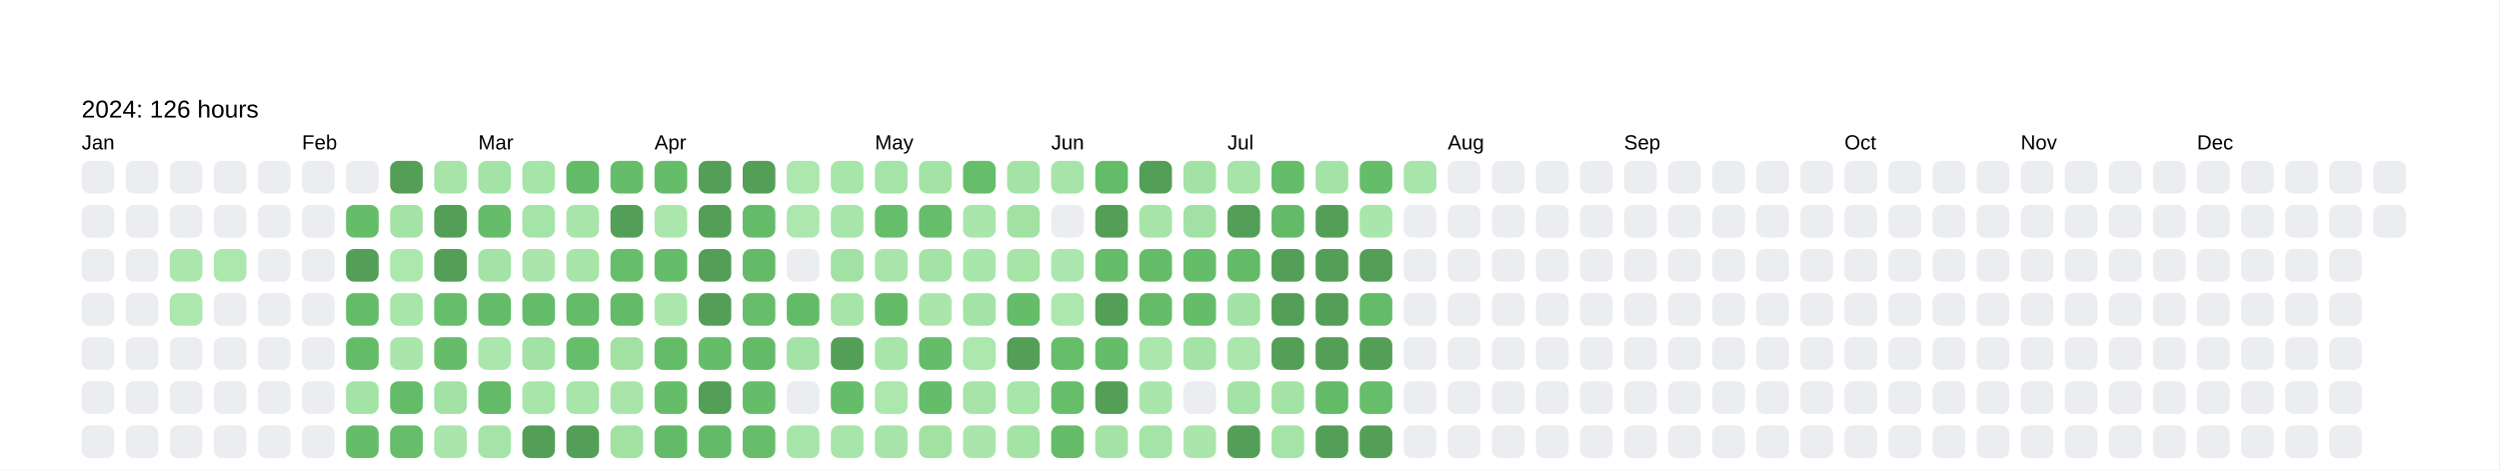
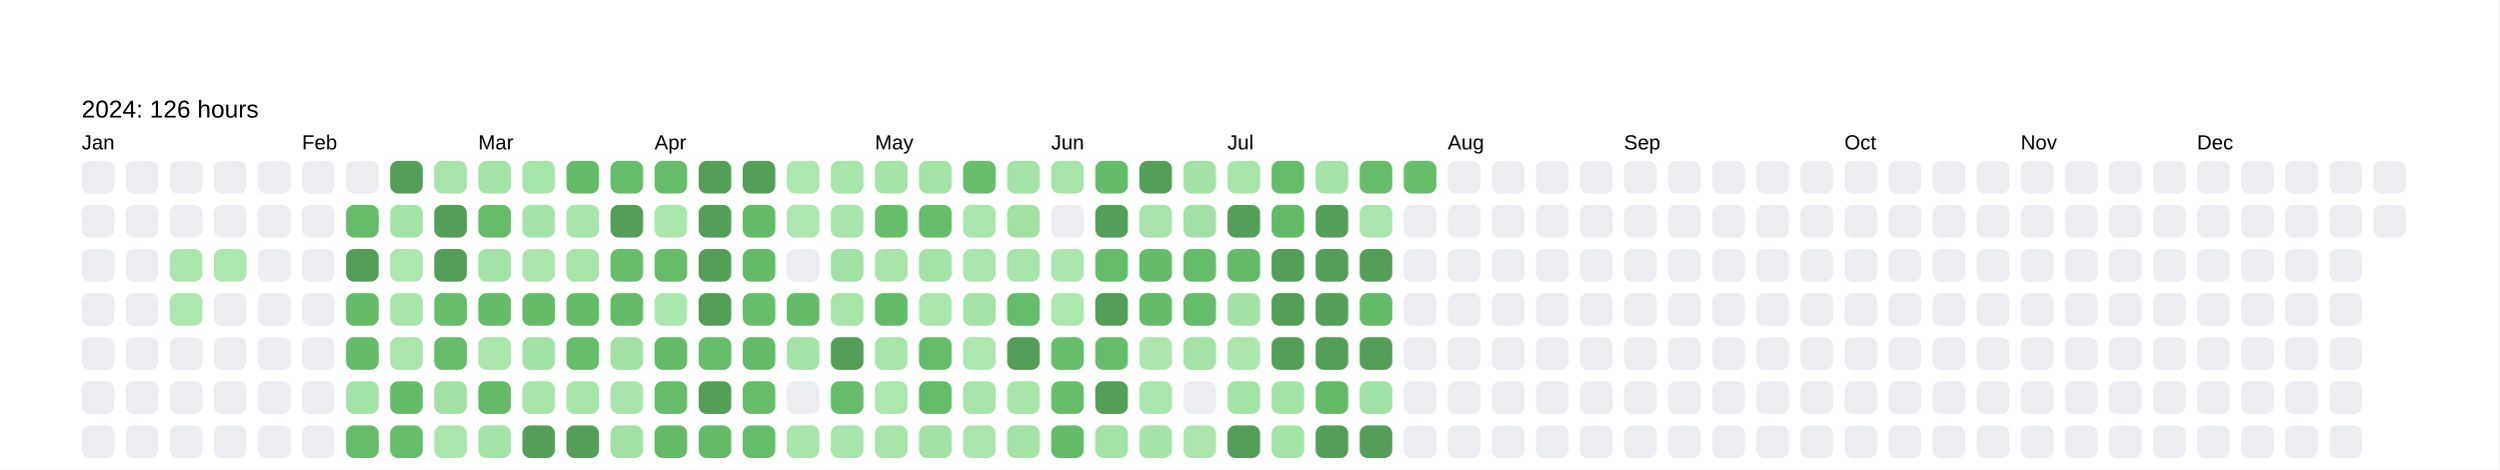
<svg xmlns="http://www.w3.org/2000/svg" baseProfile="full" height="57.5mm" version="1.1" viewBox="0,0,306.2,57.5" width="306.2mm">
  <defs />
  <rect fill="#FFFFFF" height="57.5" width="306.2" x="0" y="0" />
  <text fill="#000000" style="font-size:6px; font-family:Arial; font-weight:bold;" x="10" y="10" />
  <text fill="#000000" style="font-size:3px; font-family:Arial;" x="10" y="14.4">2024: 126 hours</text>
  <text fill="#000000" style="font-size:2.5px; font-family:Arial" x="10" y="18.3">Jan</text>
  <rect fill="#EBEDF0" height="4" rx="1" ry="1" width="4" x="10" y="19.7" />
  <rect fill="#EBEDF0" height="4" rx="1" ry="1" width="4" x="10" y="25.1" />
  <rect fill="#EBEDF0" height="4" rx="1" ry="1" width="4" x="10" y="30.5" />
  <rect fill="#EBEDF0" height="4" rx="1" ry="1" width="4" x="10" y="35.9" />
  <rect fill="#EBEDF0" height="4" rx="1" ry="1" width="4" x="10" y="41.3" />
  <rect fill="#EBEDF0" height="4" rx="1" ry="1" width="4" x="10" y="46.7" />
  <rect fill="#EBEDF0" height="4" rx="1" ry="1" width="4" x="10" y="52.1" />
  <rect fill="#EBEDF0" height="4" rx="1" ry="1" width="4" x="15.4" y="19.7" />
  <rect fill="#EBEDF0" height="4" rx="1" ry="1" width="4" x="15.4" y="25.1" />
  <rect fill="#EBEDF0" height="4" rx="1" ry="1" width="4" x="15.4" y="30.5" />
  <rect fill="#EBEDF0" height="4" rx="1" ry="1" width="4" x="15.4" y="35.9" />
  <rect fill="#EBEDF0" height="4" rx="1" ry="1" width="4" x="15.4" y="41.3" />
  <rect fill="#EBEDF0" height="4" rx="1" ry="1" width="4" x="15.4" y="46.7" />
  <rect fill="#EBEDF0" height="4" rx="1" ry="1" width="4" x="15.4" y="52.1" />
  <rect fill="#EBEDF0" height="4" rx="1" ry="1" width="4" x="20.8" y="19.7" />
  <rect fill="#EBEDF0" height="4" rx="1" ry="1" width="4" x="20.8" y="25.1" />
  <rect fill="#abe7ad" height="4" rx="1" ry="1" width="4" x="20.8" y="30.5" />
  <rect fill="#ace7ae" height="4" rx="1" ry="1" width="4" x="20.8" y="35.9" />
  <rect fill="#EBEDF0" height="4" rx="1" ry="1" width="4" x="20.8" y="41.3" />
  <rect fill="#EBEDF0" height="4" rx="1" ry="1" width="4" x="20.8" y="46.7" />
  <rect fill="#EBEDF0" height="4" rx="1" ry="1" width="4" x="20.8" y="52.1" />
  <rect fill="#EBEDF0" height="4" rx="1" ry="1" width="4" x="26.2" y="19.7" />
  <rect fill="#EBEDF0" height="4" rx="1" ry="1" width="4" x="26.2" y="25.1" />
  <rect fill="#ace7ae" height="4" rx="1" ry="1" width="4" x="26.2" y="30.5" />
  <rect fill="#EBEDF0" height="4" rx="1" ry="1" width="4" x="26.2" y="35.9" />
  <rect fill="#EBEDF0" height="4" rx="1" ry="1" width="4" x="26.2" y="41.3" />
  <rect fill="#EBEDF0" height="4" rx="1" ry="1" width="4" x="26.2" y="46.7" />
  <rect fill="#EBEDF0" height="4" rx="1" ry="1" width="4" x="26.2" y="52.1" />
  <rect fill="#EBEDF0" height="4" rx="1" ry="1" width="4" x="31.6" y="19.7" />
  <rect fill="#EBEDF0" height="4" rx="1" ry="1" width="4" x="31.6" y="25.1" />
  <rect fill="#EBEDF0" height="4" rx="1" ry="1" width="4" x="31.6" y="30.5" />
  <rect fill="#EBEDF0" height="4" rx="1" ry="1" width="4" x="31.6" y="35.9" />
  <rect fill="#EBEDF0" height="4" rx="1" ry="1" width="4" x="31.6" y="41.3" />
  <rect fill="#EBEDF0" height="4" rx="1" ry="1" width="4" x="31.6" y="46.7" />
  <rect fill="#EBEDF0" height="4" rx="1" ry="1" width="4" x="31.6" y="52.1" />
  <text fill="#000000" style="font-size:2.5px; font-family:Arial" x="37.0" y="18.3">Feb</text>
  <rect fill="#EBEDF0" height="4" rx="1" ry="1" width="4" x="37.0" y="19.7" />
  <rect fill="#EBEDF0" height="4" rx="1" ry="1" width="4" x="37.0" y="25.1" />
  <rect fill="#EBEDF0" height="4" rx="1" ry="1" width="4" x="37.0" y="30.5" />
  <rect fill="#EBEDF0" height="4" rx="1" ry="1" width="4" x="37.0" y="35.9" />
  <rect fill="#EBEDF0" height="4" rx="1" ry="1" width="4" x="37.0" y="41.3" />
  <rect fill="#EBEDF0" height="4" rx="1" ry="1" width="4" x="37.0" y="46.7" />
  <rect fill="#EBEDF0" height="4" rx="1" ry="1" width="4" x="37.0" y="52.1" />
  <rect fill="#EBEDF0" height="4" rx="1" ry="1" width="4" x="42.4" y="19.7" />
  <rect fill="#65bc69" height="4" rx="1" ry="1" width="4" x="42.4" y="25.1" />
  <rect fill="#549F57" height="4" rx="1" ry="1" width="4" x="42.4" y="30.5" />
  <rect fill="#64bc68" height="4" rx="1" ry="1" width="4" x="42.4" y="35.9" />
  <rect fill="#64bc69" height="4" rx="1" ry="1" width="4" x="42.4" y="41.3" />
  <rect fill="#a4e3a6" height="4" rx="1" ry="1" width="4" x="42.4" y="46.7" />
  <rect fill="#65bd6a" height="4" rx="1" ry="1" width="4" x="42.4" y="52.1" />
  <rect fill="#549F57" height="4" rx="1" ry="1" width="4" x="47.8" y="19.7" />
  <rect fill="#a4e3a6" height="4" rx="1" ry="1" width="4" x="47.8" y="25.1" />
  <rect fill="#ace7ae" height="4" rx="1" ry="1" width="4" x="47.8" y="30.5" />
  <rect fill="#a7e5a9" height="4" rx="1" ry="1" width="4" x="47.8" y="35.9" />
  <rect fill="#aae6ac" height="4" rx="1" ry="1" width="4" x="47.8" y="41.3" />
  <rect fill="#64bc69" height="4" rx="1" ry="1" width="4" x="47.8" y="46.7" />
  <rect fill="#66bd6a" height="4" rx="1" ry="1" width="4" x="47.8" y="52.1" />
  <rect fill="#a6e4a8" height="4" rx="1" ry="1" width="4" x="53.2" y="19.7" />
  <rect fill="#549F57" height="4" rx="1" ry="1" width="4" x="53.2" y="25.1" />
  <rect fill="#549F57" height="4" rx="1" ry="1" width="4" x="53.2" y="30.5" />
  <rect fill="#66be6b" height="4" rx="1" ry="1" width="4" x="53.2" y="35.9" />
  <rect fill="#65bd6a" height="4" rx="1" ry="1" width="4" x="53.2" y="41.3" />
  <rect fill="#a2e2a4" height="4" rx="1" ry="1" width="4" x="53.2" y="46.7" />
  <rect fill="#aae6ac" height="4" rx="1" ry="1" width="4" x="53.2" y="52.1" />
  <text fill="#000000" style="font-size:2.5px; font-family:Arial" x="58.6" y="18.3">Mar</text>
  <rect fill="#a3e3a5" height="4" rx="1" ry="1" width="4" x="58.6" y="19.7" />
  <rect fill="#65bd6a" height="4" rx="1" ry="1" width="4" x="58.6" y="25.1" />
  <rect fill="#a3e3a5" height="4" rx="1" ry="1" width="4" x="58.6" y="30.5" />
  <rect fill="#64bc69" height="4" rx="1" ry="1" width="4" x="58.6" y="35.9" />
  <rect fill="#abe7ad" height="4" rx="1" ry="1" width="4" x="58.6" y="41.3" />
  <rect fill="#63bb68" height="4" rx="1" ry="1" width="4" x="58.6" y="46.7" />
  <rect fill="#a5e4a7" height="4" rx="1" ry="1" width="4" x="58.6" y="52.1" />
  <rect fill="#a6e5a9" height="4" rx="1" ry="1" width="4" x="64" y="19.7" />
  <rect fill="#a5e4a8" height="4" rx="1" ry="1" width="4" x="64" y="25.1" />
  <rect fill="#aae6ac" height="4" rx="1" ry="1" width="4" x="64" y="30.5" />
  <rect fill="#64bc68" height="4" rx="1" ry="1" width="4" x="64" y="35.9" />
  <rect fill="#a2e2a4" height="4" rx="1" ry="1" width="4" x="64" y="41.3" />
  <rect fill="#a7e5a9" height="4" rx="1" ry="1" width="4" x="64" y="46.7" />
  <rect fill="#549F57" height="4" rx="1" ry="1" width="4" x="64" y="52.1" />
  <rect fill="#63bb68" height="4" rx="1" ry="1" width="4" x="69.4" y="19.7" />
  <rect fill="#a8e5aa" height="4" rx="1" ry="1" width="4" x="69.4" y="25.1" />
  <rect fill="#a6e4a8" height="4" rx="1" ry="1" width="4" x="69.4" y="30.5" />
  <rect fill="#64bb68" height="4" rx="1" ry="1" width="4" x="69.4" y="35.9" />
  <rect fill="#66be6a" height="4" rx="1" ry="1" width="4" x="69.4" y="41.3" />
  <rect fill="#a7e5a9" height="4" rx="1" ry="1" width="4" x="69.4" y="46.7" />
  <rect fill="#549F57" height="4" rx="1" ry="1" width="4" x="69.4" y="52.1" />
  <rect fill="#65bd6a" height="4" rx="1" ry="1" width="4" x="74.8" y="19.7" />
  <rect fill="#549F57" height="4" rx="1" ry="1" width="4" x="74.8" y="25.1" />
  <rect fill="#66be6b" height="4" rx="1" ry="1" width="4" x="74.8" y="30.5" />
  <rect fill="#63bb68" height="4" rx="1" ry="1" width="4" x="74.8" y="35.9" />
  <rect fill="#a1e2a3" height="4" rx="1" ry="1" width="4" x="74.8" y="41.3" />
  <rect fill="#a9e5ab" height="4" rx="1" ry="1" width="4" x="74.8" y="46.7" />
  <rect fill="#a1e2a3" height="4" rx="1" ry="1" width="4" x="74.8" y="52.1" />
  <text fill="#000000" style="font-size:2.5px; font-family:Arial" x="80.2" y="18.3">Apr</text>
  <rect fill="#65bd6a" height="4" rx="1" ry="1" width="4" x="80.2" y="19.7" />
  <rect fill="#abe6ad" height="4" rx="1" ry="1" width="4" x="80.2" y="25.1" />
  <rect fill="#65bd69" height="4" rx="1" ry="1" width="4" x="80.2" y="30.5" />
  <rect fill="#abe7ad" height="4" rx="1" ry="1" width="4" x="80.2" y="35.9" />
  <rect fill="#64bc69" height="4" rx="1" ry="1" width="4" x="80.2" y="41.3" />
  <rect fill="#65bd6a" height="4" rx="1" ry="1" width="4" x="80.2" y="46.7" />
  <rect fill="#63bb68" height="4" rx="1" ry="1" width="4" x="80.2" y="52.1" />
  <rect fill="#549F57" height="4" rx="1" ry="1" width="4" x="85.6" y="19.7" />
  <rect fill="#549F57" height="4" rx="1" ry="1" width="4" x="85.6" y="25.1" />
  <rect fill="#549F57" height="4" rx="1" ry="1" width="4" x="85.6" y="30.5" />
  <rect fill="#549F57" height="4" rx="1" ry="1" width="4" x="85.6" y="35.9" />
  <rect fill="#65bc69" height="4" rx="1" ry="1" width="4" x="85.6" y="41.3" />
  <rect fill="#549F57" height="4" rx="1" ry="1" width="4" x="85.6" y="46.7" />
  <rect fill="#63bb68" height="4" rx="1" ry="1" width="4" x="85.6" y="52.1" />
  <rect fill="#549F57" height="4" rx="1" ry="1" width="4" x="91" y="19.7" />
  <rect fill="#64bc69" height="4" rx="1" ry="1" width="4" x="91" y="25.1" />
  <rect fill="#63bb68" height="4" rx="1" ry="1" width="4" x="91" y="30.5" />
  <rect fill="#66be6a" height="4" rx="1" ry="1" width="4" x="91" y="35.9" />
  <rect fill="#63bb68" height="4" rx="1" ry="1" width="4" x="91" y="41.3" />
  <rect fill="#65bd6a" height="4" rx="1" ry="1" width="4" x="91" y="46.7" />
  <rect fill="#66be6b" height="4" rx="1" ry="1" width="4" x="91" y="52.1" />
  <rect fill="#ace7ae" height="4" rx="1" ry="1" width="4" x="96.4" y="19.7" />
  <rect fill="#ace7ae" height="4" rx="1" ry="1" width="4" x="96.4" y="25.1" />
  <rect fill="#EBEDF0" height="4" rx="1" ry="1" width="4" x="96.4" y="30.5" />
  <rect fill="#63bb68" height="4" rx="1" ry="1" width="4" x="96.4" y="35.9" />
  <rect fill="#a4e3a6" height="4" rx="1" ry="1" width="4" x="96.4" y="41.3" />
  <rect fill="#EBEDF0" height="4" rx="1" ry="1" width="4" x="96.4" y="46.7" />
  <rect fill="#a7e5a9" height="4" rx="1" ry="1" width="4" x="96.4" y="52.1" />
  <rect fill="#a7e5a9" height="4" rx="1" ry="1" width="4" x="101.8" y="19.7" />
  <rect fill="#a7e5aa" height="4" rx="1" ry="1" width="4" x="101.8" y="25.1" />
  <rect fill="#a1e2a4" height="4" rx="1" ry="1" width="4" x="101.8" y="30.5" />
  <rect fill="#a6e4a8" height="4" rx="1" ry="1" width="4" x="101.8" y="35.9" />
  <rect fill="#549F57" height="4" rx="1" ry="1" width="4" x="101.8" y="41.3" />
  <rect fill="#65bd6a" height="4" rx="1" ry="1" width="4" x="101.8" y="46.7" />
  <rect fill="#a8e5aa" height="4" rx="1" ry="1" width="4" x="101.8" y="52.1" />
  <text fill="#000000" style="font-size:2.5px; font-family:Arial" x="107.2" y="18.3">May</text>
  <rect fill="#a5e4a7" height="4" rx="1" ry="1" width="4" x="107.2" y="19.7" />
  <rect fill="#66be6b" height="4" rx="1" ry="1" width="4" x="107.2" y="25.1" />
  <rect fill="#a9e5ab" height="4" rx="1" ry="1" width="4" x="107.2" y="30.5" />
  <rect fill="#63bb68" height="4" rx="1" ry="1" width="4" x="107.2" y="35.9" />
  <rect fill="#a7e5a9" height="4" rx="1" ry="1" width="4" x="107.2" y="41.3" />
  <rect fill="#ace7ae" height="4" rx="1" ry="1" width="4" x="107.2" y="46.7" />
  <rect fill="#a6e4a9" height="4" rx="1" ry="1" width="4" x="107.2" y="52.1" />
  <rect fill="#a3e3a5" height="4" rx="1" ry="1" width="4" x="112.6" y="19.7" />
  <rect fill="#66be6b" height="4" rx="1" ry="1" width="4" x="112.6" y="25.1" />
  <rect fill="#a3e3a6" height="4" rx="1" ry="1" width="4" x="112.6" y="30.5" />
  <rect fill="#aae6ac" height="4" rx="1" ry="1" width="4" x="112.6" y="35.9" />
  <rect fill="#65bd6a" height="4" rx="1" ry="1" width="4" x="112.6" y="41.3" />
  <rect fill="#65bd6a" height="4" rx="1" ry="1" width="4" x="112.6" y="46.7" />
  <rect fill="#a1e2a3" height="4" rx="1" ry="1" width="4" x="112.6" y="52.1" />
  <rect fill="#66be6b" height="4" rx="1" ry="1" width="4" x="118" y="19.7" />
  <rect fill="#a9e6ab" height="4" rx="1" ry="1" width="4" x="118" y="25.1" />
  <rect fill="#a9e6ab" height="4" rx="1" ry="1" width="4" x="118" y="30.5" />
  <rect fill="#a3e3a5" height="4" rx="1" ry="1" width="4" x="118" y="35.9" />
  <rect fill="#ace7ae" height="4" rx="1" ry="1" width="4" x="118" y="41.3" />
  <rect fill="#a6e4a8" height="4" rx="1" ry="1" width="4" x="118" y="46.7" />
  <rect fill="#aae6ac" height="4" rx="1" ry="1" width="4" x="118" y="52.1" />
  <rect fill="#a4e3a6" height="4" rx="1" ry="1" width="4" x="123.4" y="19.7" />
  <rect fill="#a1e2a3" height="4" rx="1" ry="1" width="4" x="123.4" y="25.1" />
  <rect fill="#a6e4a8" height="4" rx="1" ry="1" width="4" x="123.4" y="30.5" />
  <rect fill="#65bd6a" height="4" rx="1" ry="1" width="4" x="123.4" y="35.9" />
  <rect fill="#549F57" height="4" rx="1" ry="1" width="4" x="123.4" y="41.3" />
  <rect fill="#a7e5a9" height="4" rx="1" ry="1" width="4" x="123.4" y="46.7" />
  <rect fill="#a4e3a6" height="4" rx="1" ry="1" width="4" x="123.4" y="52.1" />
  <text fill="#000000" style="font-size:2.5px; font-family:Arial" x="128.8" y="18.3">Jun</text>
  <rect fill="#a6e4a9" height="4" rx="1" ry="1" width="4" x="128.8" y="19.7" />
  <rect fill="#EBEDF0" height="4" rx="1" ry="1" width="4" x="128.8" y="25.1" />
  <rect fill="#aae6ad" height="4" rx="1" ry="1" width="4" x="128.8" y="30.5" />
  <rect fill="#ace7ae" height="4" rx="1" ry="1" width="4" x="128.8" y="35.9" />
  <rect fill="#66bd6a" height="4" rx="1" ry="1" width="4" x="128.8" y="41.3" />
  <rect fill="#66be6b" height="4" rx="1" ry="1" width="4" x="128.8" y="46.7" />
  <rect fill="#64bc69" height="4" rx="1" ry="1" width="4" x="128.8" y="52.1" />
  <rect fill="#64bc69" height="4" rx="1" ry="1" width="4" x="134.2" y="19.7" />
  <rect fill="#549F57" height="4" rx="1" ry="1" width="4" x="134.2" y="25.1" />
  <rect fill="#65bd6a" height="4" rx="1" ry="1" width="4" x="134.2" y="30.5" />
  <rect fill="#549F57" height="4" rx="1" ry="1" width="4" x="134.2" y="35.9" />
  <rect fill="#65bd6a" height="4" rx="1" ry="1" width="4" x="134.2" y="41.3" />
  <rect fill="#549F57" height="4" rx="1" ry="1" width="4" x="134.2" y="46.7" />
  <rect fill="#a4e3a6" height="4" rx="1" ry="1" width="4" x="134.2" y="52.1" />
  <rect fill="#549F57" height="4" rx="1" ry="1" width="4" x="139.6" y="19.7" />
  <rect fill="#a6e4a8" height="4" rx="1" ry="1" width="4" x="139.6" y="25.1" />
  <rect fill="#64bc69" height="4" rx="1" ry="1" width="4" x="139.6" y="30.5" />
  <rect fill="#64bc69" height="4" rx="1" ry="1" width="4" x="139.6" y="35.9" />
  <rect fill="#abe7ad" height="4" rx="1" ry="1" width="4" x="139.6" y="41.3" />
  <rect fill="#a9e6ac" height="4" rx="1" ry="1" width="4" x="139.6" y="46.7" />
  <rect fill="#a5e4a7" height="4" rx="1" ry="1" width="4" x="139.6" y="52.1" />
  <rect fill="#a2e3a5" height="4" rx="1" ry="1" width="4" x="145" y="19.7" />
  <rect fill="#a1e2a4" height="4" rx="1" ry="1" width="4" x="145" y="25.1" />
  <rect fill="#65bd6a" height="4" rx="1" ry="1" width="4" x="145" y="30.5" />
  <rect fill="#65bd6a" height="4" rx="1" ry="1" width="4" x="145" y="35.9" />
  <rect fill="#a3e3a5" height="4" rx="1" ry="1" width="4" x="145" y="41.3" />
  <rect fill="#EBEDF0" height="4" rx="1" ry="1" width="4" x="145" y="46.7" />
  <rect fill="#aae6ac" height="4" rx="1" ry="1" width="4" x="145" y="52.1" />
  <text fill="#000000" style="font-size:2.5px; font-family:Arial" x="150.4" y="18.3">Jul</text>
  <rect fill="#a6e4a8" height="4" rx="1" ry="1" width="4" x="150.4" y="19.7" />
  <rect fill="#549F57" height="4" rx="1" ry="1" width="4" x="150.4" y="25.1" />
  <rect fill="#63bb68" height="4" rx="1" ry="1" width="4" x="150.4" y="30.5" />
  <rect fill="#a2e2a4" height="4" rx="1" ry="1" width="4" x="150.4" y="35.9" />
  <rect fill="#abe6ad" height="4" rx="1" ry="1" width="4" x="150.4" y="41.3" />
  <rect fill="#a4e3a6" height="4" rx="1" ry="1" width="4" x="150.4" y="46.7" />
  <rect fill="#549F57" height="4" rx="1" ry="1" width="4" x="150.4" y="52.1" />
  <rect fill="#65bd69" height="4" rx="1" ry="1" width="4" x="155.8" y="19.7" />
  <rect fill="#63bb68" height="4" rx="1" ry="1" width="4" x="155.8" y="25.1" />
  <rect fill="#549F57" height="4" rx="1" ry="1" width="4" x="155.8" y="30.5" />
  <rect fill="#549F57" height="4" rx="1" ry="1" width="4" x="155.8" y="35.9" />
  <rect fill="#549F57" height="4" rx="1" ry="1" width="4" x="155.8" y="41.3" />
  <rect fill="#a3e3a5" height="4" rx="1" ry="1" width="4" x="155.8" y="46.7" />
  <rect fill="#a5e4a7" height="4" rx="1" ry="1" width="4" x="155.8" y="52.1" />
  <rect fill="#a4e3a6" height="4" rx="1" ry="1" width="4" x="161.2" y="19.7" />
  <rect fill="#549F57" height="4" rx="1" ry="1" width="4" x="161.2" y="25.1" />
  <rect fill="#549F57" height="4" rx="1" ry="1" width="4" x="161.2" y="30.5" />
  <rect fill="#549F57" height="4" rx="1" ry="1" width="4" x="161.2" y="35.9" />
  <rect fill="#549F57" height="4" rx="1" ry="1" width="4" x="161.2" y="41.3" />
  <rect fill="#63bb68" height="4" rx="1" ry="1" width="4" x="161.2" y="46.7" />
  <rect fill="#549F57" height="4" rx="1" ry="1" width="4" x="161.2" y="52.1" />
  <rect fill="#65bd6a" height="4" rx="1" ry="1" width="4" x="166.6" y="19.7" />
  <rect fill="#a9e6ab" height="4" rx="1" ry="1" width="4" x="166.6" y="25.1" />
  <rect fill="#549F57" height="4" rx="1" ry="1" width="4" x="166.6" y="30.5" />
  <rect fill="#64bc69" height="4" rx="1" ry="1" width="4" x="166.6" y="35.9" />
  <rect fill="#549F57" height="4" rx="1" ry="1" width="4" x="166.6" y="41.3" />
-   <rect fill="#66be6b" height="4" rx="1" ry="1" width="4" x="166.6" y="46.7" />
+   <rect fill="#a0e2a3" height="4" rx="1" ry="1" width="4" x="166.6" y="46.7" />
  <rect fill="#549F57" height="4" rx="1" ry="1" width="4" x="166.6" y="52.1" />
-   <rect fill="#a8e5aa" height="4" rx="1" ry="1" width="4" x="172" y="19.7" />
+   <rect fill="#66be6b" height="4" rx="1" ry="1" width="4" x="172" y="19.7" />
  <rect fill="#EBEDF0" height="4" rx="1" ry="1" width="4" x="172" y="25.1" />
  <rect fill="#EBEDF0" height="4" rx="1" ry="1" width="4" x="172" y="30.5" />
  <rect fill="#EBEDF0" height="4" rx="1" ry="1" width="4" x="172" y="35.9" />
  <rect fill="#EBEDF0" height="4" rx="1" ry="1" width="4" x="172" y="41.3" />
  <rect fill="#EBEDF0" height="4" rx="1" ry="1" width="4" x="172" y="46.7" />
  <rect fill="#EBEDF0" height="4" rx="1" ry="1" width="4" x="172" y="52.1" />
  <text fill="#000000" style="font-size:2.5px; font-family:Arial" x="177.4" y="18.3">Aug</text>
  <rect fill="#EBEDF0" height="4" rx="1" ry="1" width="4" x="177.4" y="19.7" />
  <rect fill="#EBEDF0" height="4" rx="1" ry="1" width="4" x="177.4" y="25.1" />
  <rect fill="#EBEDF0" height="4" rx="1" ry="1" width="4" x="177.4" y="30.5" />
  <rect fill="#EBEDF0" height="4" rx="1" ry="1" width="4" x="177.4" y="35.9" />
  <rect fill="#EBEDF0" height="4" rx="1" ry="1" width="4" x="177.4" y="41.3" />
  <rect fill="#EBEDF0" height="4" rx="1" ry="1" width="4" x="177.4" y="46.7" />
  <rect fill="#EBEDF0" height="4" rx="1" ry="1" width="4" x="177.4" y="52.1" />
  <rect fill="#EBEDF0" height="4" rx="1" ry="1" width="4" x="182.8" y="19.7" />
  <rect fill="#EBEDF0" height="4" rx="1" ry="1" width="4" x="182.8" y="25.1" />
  <rect fill="#EBEDF0" height="4" rx="1" ry="1" width="4" x="182.8" y="30.5" />
  <rect fill="#EBEDF0" height="4" rx="1" ry="1" width="4" x="182.8" y="35.9" />
  <rect fill="#EBEDF0" height="4" rx="1" ry="1" width="4" x="182.8" y="41.3" />
  <rect fill="#EBEDF0" height="4" rx="1" ry="1" width="4" x="182.8" y="46.7" />
  <rect fill="#EBEDF0" height="4" rx="1" ry="1" width="4" x="182.8" y="52.1" />
  <rect fill="#EBEDF0" height="4" rx="1" ry="1" width="4" x="188.2" y="19.7" />
  <rect fill="#EBEDF0" height="4" rx="1" ry="1" width="4" x="188.2" y="25.1" />
  <rect fill="#EBEDF0" height="4" rx="1" ry="1" width="4" x="188.2" y="30.5" />
  <rect fill="#EBEDF0" height="4" rx="1" ry="1" width="4" x="188.2" y="35.9" />
  <rect fill="#EBEDF0" height="4" rx="1" ry="1" width="4" x="188.2" y="41.3" />
  <rect fill="#EBEDF0" height="4" rx="1" ry="1" width="4" x="188.2" y="46.7" />
  <rect fill="#EBEDF0" height="4" rx="1" ry="1" width="4" x="188.2" y="52.1" />
  <rect fill="#EBEDF0" height="4" rx="1" ry="1" width="4" x="193.6" y="19.7" />
  <rect fill="#EBEDF0" height="4" rx="1" ry="1" width="4" x="193.6" y="25.1" />
  <rect fill="#EBEDF0" height="4" rx="1" ry="1" width="4" x="193.6" y="30.5" />
  <rect fill="#EBEDF0" height="4" rx="1" ry="1" width="4" x="193.6" y="35.9" />
  <rect fill="#EBEDF0" height="4" rx="1" ry="1" width="4" x="193.6" y="41.3" />
  <rect fill="#EBEDF0" height="4" rx="1" ry="1" width="4" x="193.6" y="46.7" />
  <rect fill="#EBEDF0" height="4" rx="1" ry="1" width="4" x="193.6" y="52.1" />
  <text fill="#000000" style="font-size:2.5px; font-family:Arial" x="199" y="18.3">Sep</text>
  <rect fill="#EBEDF0" height="4" rx="1" ry="1" width="4" x="199" y="19.7" />
  <rect fill="#EBEDF0" height="4" rx="1" ry="1" width="4" x="199" y="25.1" />
  <rect fill="#EBEDF0" height="4" rx="1" ry="1" width="4" x="199" y="30.5" />
  <rect fill="#EBEDF0" height="4" rx="1" ry="1" width="4" x="199" y="35.9" />
  <rect fill="#EBEDF0" height="4" rx="1" ry="1" width="4" x="199" y="41.3" />
  <rect fill="#EBEDF0" height="4" rx="1" ry="1" width="4" x="199" y="46.7" />
  <rect fill="#EBEDF0" height="4" rx="1" ry="1" width="4" x="199" y="52.1" />
  <rect fill="#EBEDF0" height="4" rx="1" ry="1" width="4" x="204.4" y="19.7" />
  <rect fill="#EBEDF0" height="4" rx="1" ry="1" width="4" x="204.4" y="25.1" />
  <rect fill="#EBEDF0" height="4" rx="1" ry="1" width="4" x="204.4" y="30.5" />
  <rect fill="#EBEDF0" height="4" rx="1" ry="1" width="4" x="204.4" y="35.9" />
  <rect fill="#EBEDF0" height="4" rx="1" ry="1" width="4" x="204.4" y="41.3" />
  <rect fill="#EBEDF0" height="4" rx="1" ry="1" width="4" x="204.4" y="46.7" />
  <rect fill="#EBEDF0" height="4" rx="1" ry="1" width="4" x="204.4" y="52.1" />
  <rect fill="#EBEDF0" height="4" rx="1" ry="1" width="4" x="209.8" y="19.7" />
  <rect fill="#EBEDF0" height="4" rx="1" ry="1" width="4" x="209.8" y="25.1" />
  <rect fill="#EBEDF0" height="4" rx="1" ry="1" width="4" x="209.8" y="30.5" />
  <rect fill="#EBEDF0" height="4" rx="1" ry="1" width="4" x="209.8" y="35.9" />
  <rect fill="#EBEDF0" height="4" rx="1" ry="1" width="4" x="209.8" y="41.3" />
  <rect fill="#EBEDF0" height="4" rx="1" ry="1" width="4" x="209.8" y="46.7" />
  <rect fill="#EBEDF0" height="4" rx="1" ry="1" width="4" x="209.8" y="52.1" />
  <rect fill="#EBEDF0" height="4" rx="1" ry="1" width="4" x="215.2" y="19.7" />
  <rect fill="#EBEDF0" height="4" rx="1" ry="1" width="4" x="215.2" y="25.1" />
  <rect fill="#EBEDF0" height="4" rx="1" ry="1" width="4" x="215.2" y="30.5" />
  <rect fill="#EBEDF0" height="4" rx="1" ry="1" width="4" x="215.2" y="35.9" />
  <rect fill="#EBEDF0" height="4" rx="1" ry="1" width="4" x="215.2" y="41.3" />
  <rect fill="#EBEDF0" height="4" rx="1" ry="1" width="4" x="215.2" y="46.7" />
  <rect fill="#EBEDF0" height="4" rx="1" ry="1" width="4" x="215.2" y="52.1" />
  <rect fill="#EBEDF0" height="4" rx="1" ry="1" width="4" x="220.6" y="19.7" />
  <rect fill="#EBEDF0" height="4" rx="1" ry="1" width="4" x="220.6" y="25.1" />
  <rect fill="#EBEDF0" height="4" rx="1" ry="1" width="4" x="220.6" y="30.5" />
  <rect fill="#EBEDF0" height="4" rx="1" ry="1" width="4" x="220.6" y="35.9" />
  <rect fill="#EBEDF0" height="4" rx="1" ry="1" width="4" x="220.6" y="41.3" />
  <rect fill="#EBEDF0" height="4" rx="1" ry="1" width="4" x="220.6" y="46.7" />
  <rect fill="#EBEDF0" height="4" rx="1" ry="1" width="4" x="220.6" y="52.1" />
  <text fill="#000000" style="font-size:2.5px; font-family:Arial" x="226" y="18.3">Oct</text>
  <rect fill="#EBEDF0" height="4" rx="1" ry="1" width="4" x="226" y="19.7" />
  <rect fill="#EBEDF0" height="4" rx="1" ry="1" width="4" x="226" y="25.1" />
  <rect fill="#EBEDF0" height="4" rx="1" ry="1" width="4" x="226" y="30.5" />
  <rect fill="#EBEDF0" height="4" rx="1" ry="1" width="4" x="226" y="35.9" />
  <rect fill="#EBEDF0" height="4" rx="1" ry="1" width="4" x="226" y="41.3" />
  <rect fill="#EBEDF0" height="4" rx="1" ry="1" width="4" x="226" y="46.7" />
  <rect fill="#EBEDF0" height="4" rx="1" ry="1" width="4" x="226" y="52.1" />
  <rect fill="#EBEDF0" height="4" rx="1" ry="1" width="4" x="231.4" y="19.7" />
  <rect fill="#EBEDF0" height="4" rx="1" ry="1" width="4" x="231.4" y="25.1" />
  <rect fill="#EBEDF0" height="4" rx="1" ry="1" width="4" x="231.4" y="30.5" />
  <rect fill="#EBEDF0" height="4" rx="1" ry="1" width="4" x="231.4" y="35.9" />
  <rect fill="#EBEDF0" height="4" rx="1" ry="1" width="4" x="231.4" y="41.3" />
  <rect fill="#EBEDF0" height="4" rx="1" ry="1" width="4" x="231.4" y="46.7" />
  <rect fill="#EBEDF0" height="4" rx="1" ry="1" width="4" x="231.4" y="52.1" />
  <rect fill="#EBEDF0" height="4" rx="1" ry="1" width="4" x="236.8" y="19.7" />
  <rect fill="#EBEDF0" height="4" rx="1" ry="1" width="4" x="236.8" y="25.1" />
  <rect fill="#EBEDF0" height="4" rx="1" ry="1" width="4" x="236.8" y="30.5" />
  <rect fill="#EBEDF0" height="4" rx="1" ry="1" width="4" x="236.8" y="35.9" />
  <rect fill="#EBEDF0" height="4" rx="1" ry="1" width="4" x="236.8" y="41.3" />
  <rect fill="#EBEDF0" height="4" rx="1" ry="1" width="4" x="236.8" y="46.7" />
  <rect fill="#EBEDF0" height="4" rx="1" ry="1" width="4" x="236.8" y="52.1" />
  <rect fill="#EBEDF0" height="4" rx="1" ry="1" width="4" x="242.2" y="19.7" />
  <rect fill="#EBEDF0" height="4" rx="1" ry="1" width="4" x="242.2" y="25.1" />
  <rect fill="#EBEDF0" height="4" rx="1" ry="1" width="4" x="242.2" y="30.5" />
  <rect fill="#EBEDF0" height="4" rx="1" ry="1" width="4" x="242.2" y="35.9" />
  <rect fill="#EBEDF0" height="4" rx="1" ry="1" width="4" x="242.2" y="41.3" />
  <rect fill="#EBEDF0" height="4" rx="1" ry="1" width="4" x="242.2" y="46.7" />
  <rect fill="#EBEDF0" height="4" rx="1" ry="1" width="4" x="242.2" y="52.1" />
  <text fill="#000000" style="font-size:2.5px; font-family:Arial" x="247.6" y="18.3">Nov</text>
  <rect fill="#EBEDF0" height="4" rx="1" ry="1" width="4" x="247.6" y="19.7" />
  <rect fill="#EBEDF0" height="4" rx="1" ry="1" width="4" x="247.6" y="25.1" />
  <rect fill="#EBEDF0" height="4" rx="1" ry="1" width="4" x="247.6" y="30.5" />
  <rect fill="#EBEDF0" height="4" rx="1" ry="1" width="4" x="247.6" y="35.9" />
  <rect fill="#EBEDF0" height="4" rx="1" ry="1" width="4" x="247.6" y="41.3" />
  <rect fill="#EBEDF0" height="4" rx="1" ry="1" width="4" x="247.6" y="46.7" />
  <rect fill="#EBEDF0" height="4" rx="1" ry="1" width="4" x="247.6" y="52.1" />
  <rect fill="#EBEDF0" height="4" rx="1" ry="1" width="4" x="253" y="19.7" />
  <rect fill="#EBEDF0" height="4" rx="1" ry="1" width="4" x="253" y="25.1" />
  <rect fill="#EBEDF0" height="4" rx="1" ry="1" width="4" x="253" y="30.5" />
  <rect fill="#EBEDF0" height="4" rx="1" ry="1" width="4" x="253" y="35.9" />
  <rect fill="#EBEDF0" height="4" rx="1" ry="1" width="4" x="253" y="41.3" />
  <rect fill="#EBEDF0" height="4" rx="1" ry="1" width="4" x="253" y="46.7" />
  <rect fill="#EBEDF0" height="4" rx="1" ry="1" width="4" x="253" y="52.1" />
  <rect fill="#EBEDF0" height="4" rx="1" ry="1" width="4" x="258.4" y="19.7" />
  <rect fill="#EBEDF0" height="4" rx="1" ry="1" width="4" x="258.4" y="25.1" />
  <rect fill="#EBEDF0" height="4" rx="1" ry="1" width="4" x="258.4" y="30.5" />
  <rect fill="#EBEDF0" height="4" rx="1" ry="1" width="4" x="258.4" y="35.9" />
  <rect fill="#EBEDF0" height="4" rx="1" ry="1" width="4" x="258.4" y="41.3" />
  <rect fill="#EBEDF0" height="4" rx="1" ry="1" width="4" x="258.4" y="46.7" />
  <rect fill="#EBEDF0" height="4" rx="1" ry="1" width="4" x="258.4" y="52.1" />
  <rect fill="#EBEDF0" height="4" rx="1" ry="1" width="4" x="263.8" y="19.7" />
  <rect fill="#EBEDF0" height="4" rx="1" ry="1" width="4" x="263.8" y="25.1" />
  <rect fill="#EBEDF0" height="4" rx="1" ry="1" width="4" x="263.8" y="30.5" />
  <rect fill="#EBEDF0" height="4" rx="1" ry="1" width="4" x="263.8" y="35.9" />
  <rect fill="#EBEDF0" height="4" rx="1" ry="1" width="4" x="263.8" y="41.3" />
  <rect fill="#EBEDF0" height="4" rx="1" ry="1" width="4" x="263.8" y="46.7" />
  <rect fill="#EBEDF0" height="4" rx="1" ry="1" width="4" x="263.8" y="52.1" />
  <text fill="#000000" style="font-size:2.5px; font-family:Arial" x="269.2" y="18.3">Dec</text>
  <rect fill="#EBEDF0" height="4" rx="1" ry="1" width="4" x="269.2" y="19.7" />
  <rect fill="#EBEDF0" height="4" rx="1" ry="1" width="4" x="269.2" y="25.1" />
  <rect fill="#EBEDF0" height="4" rx="1" ry="1" width="4" x="269.2" y="30.5" />
  <rect fill="#EBEDF0" height="4" rx="1" ry="1" width="4" x="269.2" y="35.9" />
  <rect fill="#EBEDF0" height="4" rx="1" ry="1" width="4" x="269.2" y="41.3" />
  <rect fill="#EBEDF0" height="4" rx="1" ry="1" width="4" x="269.2" y="46.7" />
  <rect fill="#EBEDF0" height="4" rx="1" ry="1" width="4" x="269.2" y="52.1" />
  <rect fill="#EBEDF0" height="4" rx="1" ry="1" width="4" x="274.6" y="19.7" />
  <rect fill="#EBEDF0" height="4" rx="1" ry="1" width="4" x="274.6" y="25.1" />
  <rect fill="#EBEDF0" height="4" rx="1" ry="1" width="4" x="274.6" y="30.5" />
  <rect fill="#EBEDF0" height="4" rx="1" ry="1" width="4" x="274.6" y="35.9" />
  <rect fill="#EBEDF0" height="4" rx="1" ry="1" width="4" x="274.6" y="41.3" />
  <rect fill="#EBEDF0" height="4" rx="1" ry="1" width="4" x="274.6" y="46.7" />
  <rect fill="#EBEDF0" height="4" rx="1" ry="1" width="4" x="274.6" y="52.1" />
  <rect fill="#EBEDF0" height="4" rx="1" ry="1" width="4" x="280" y="19.7" />
  <rect fill="#EBEDF0" height="4" rx="1" ry="1" width="4" x="280" y="25.1" />
  <rect fill="#EBEDF0" height="4" rx="1" ry="1" width="4" x="280" y="30.5" />
  <rect fill="#EBEDF0" height="4" rx="1" ry="1" width="4" x="280" y="35.9" />
  <rect fill="#EBEDF0" height="4" rx="1" ry="1" width="4" x="280" y="41.3" />
  <rect fill="#EBEDF0" height="4" rx="1" ry="1" width="4" x="280" y="46.7" />
  <rect fill="#EBEDF0" height="4" rx="1" ry="1" width="4" x="280" y="52.1" />
  <rect fill="#EBEDF0" height="4" rx="1" ry="1" width="4" x="285.4" y="19.7" />
  <rect fill="#EBEDF0" height="4" rx="1" ry="1" width="4" x="285.4" y="25.1" />
  <rect fill="#EBEDF0" height="4" rx="1" ry="1" width="4" x="285.4" y="30.5" />
  <rect fill="#EBEDF0" height="4" rx="1" ry="1" width="4" x="285.4" y="35.9" />
  <rect fill="#EBEDF0" height="4" rx="1" ry="1" width="4" x="285.4" y="41.3" />
  <rect fill="#EBEDF0" height="4" rx="1" ry="1" width="4" x="285.4" y="46.7" />
  <rect fill="#EBEDF0" height="4" rx="1" ry="1" width="4" x="285.4" y="52.1" />
  <rect fill="#EBEDF0" height="4" rx="1" ry="1" width="4" x="290.8" y="19.7" />
  <rect fill="#EBEDF0" height="4" rx="1" ry="1" width="4" x="290.8" y="25.1" />
</svg>
